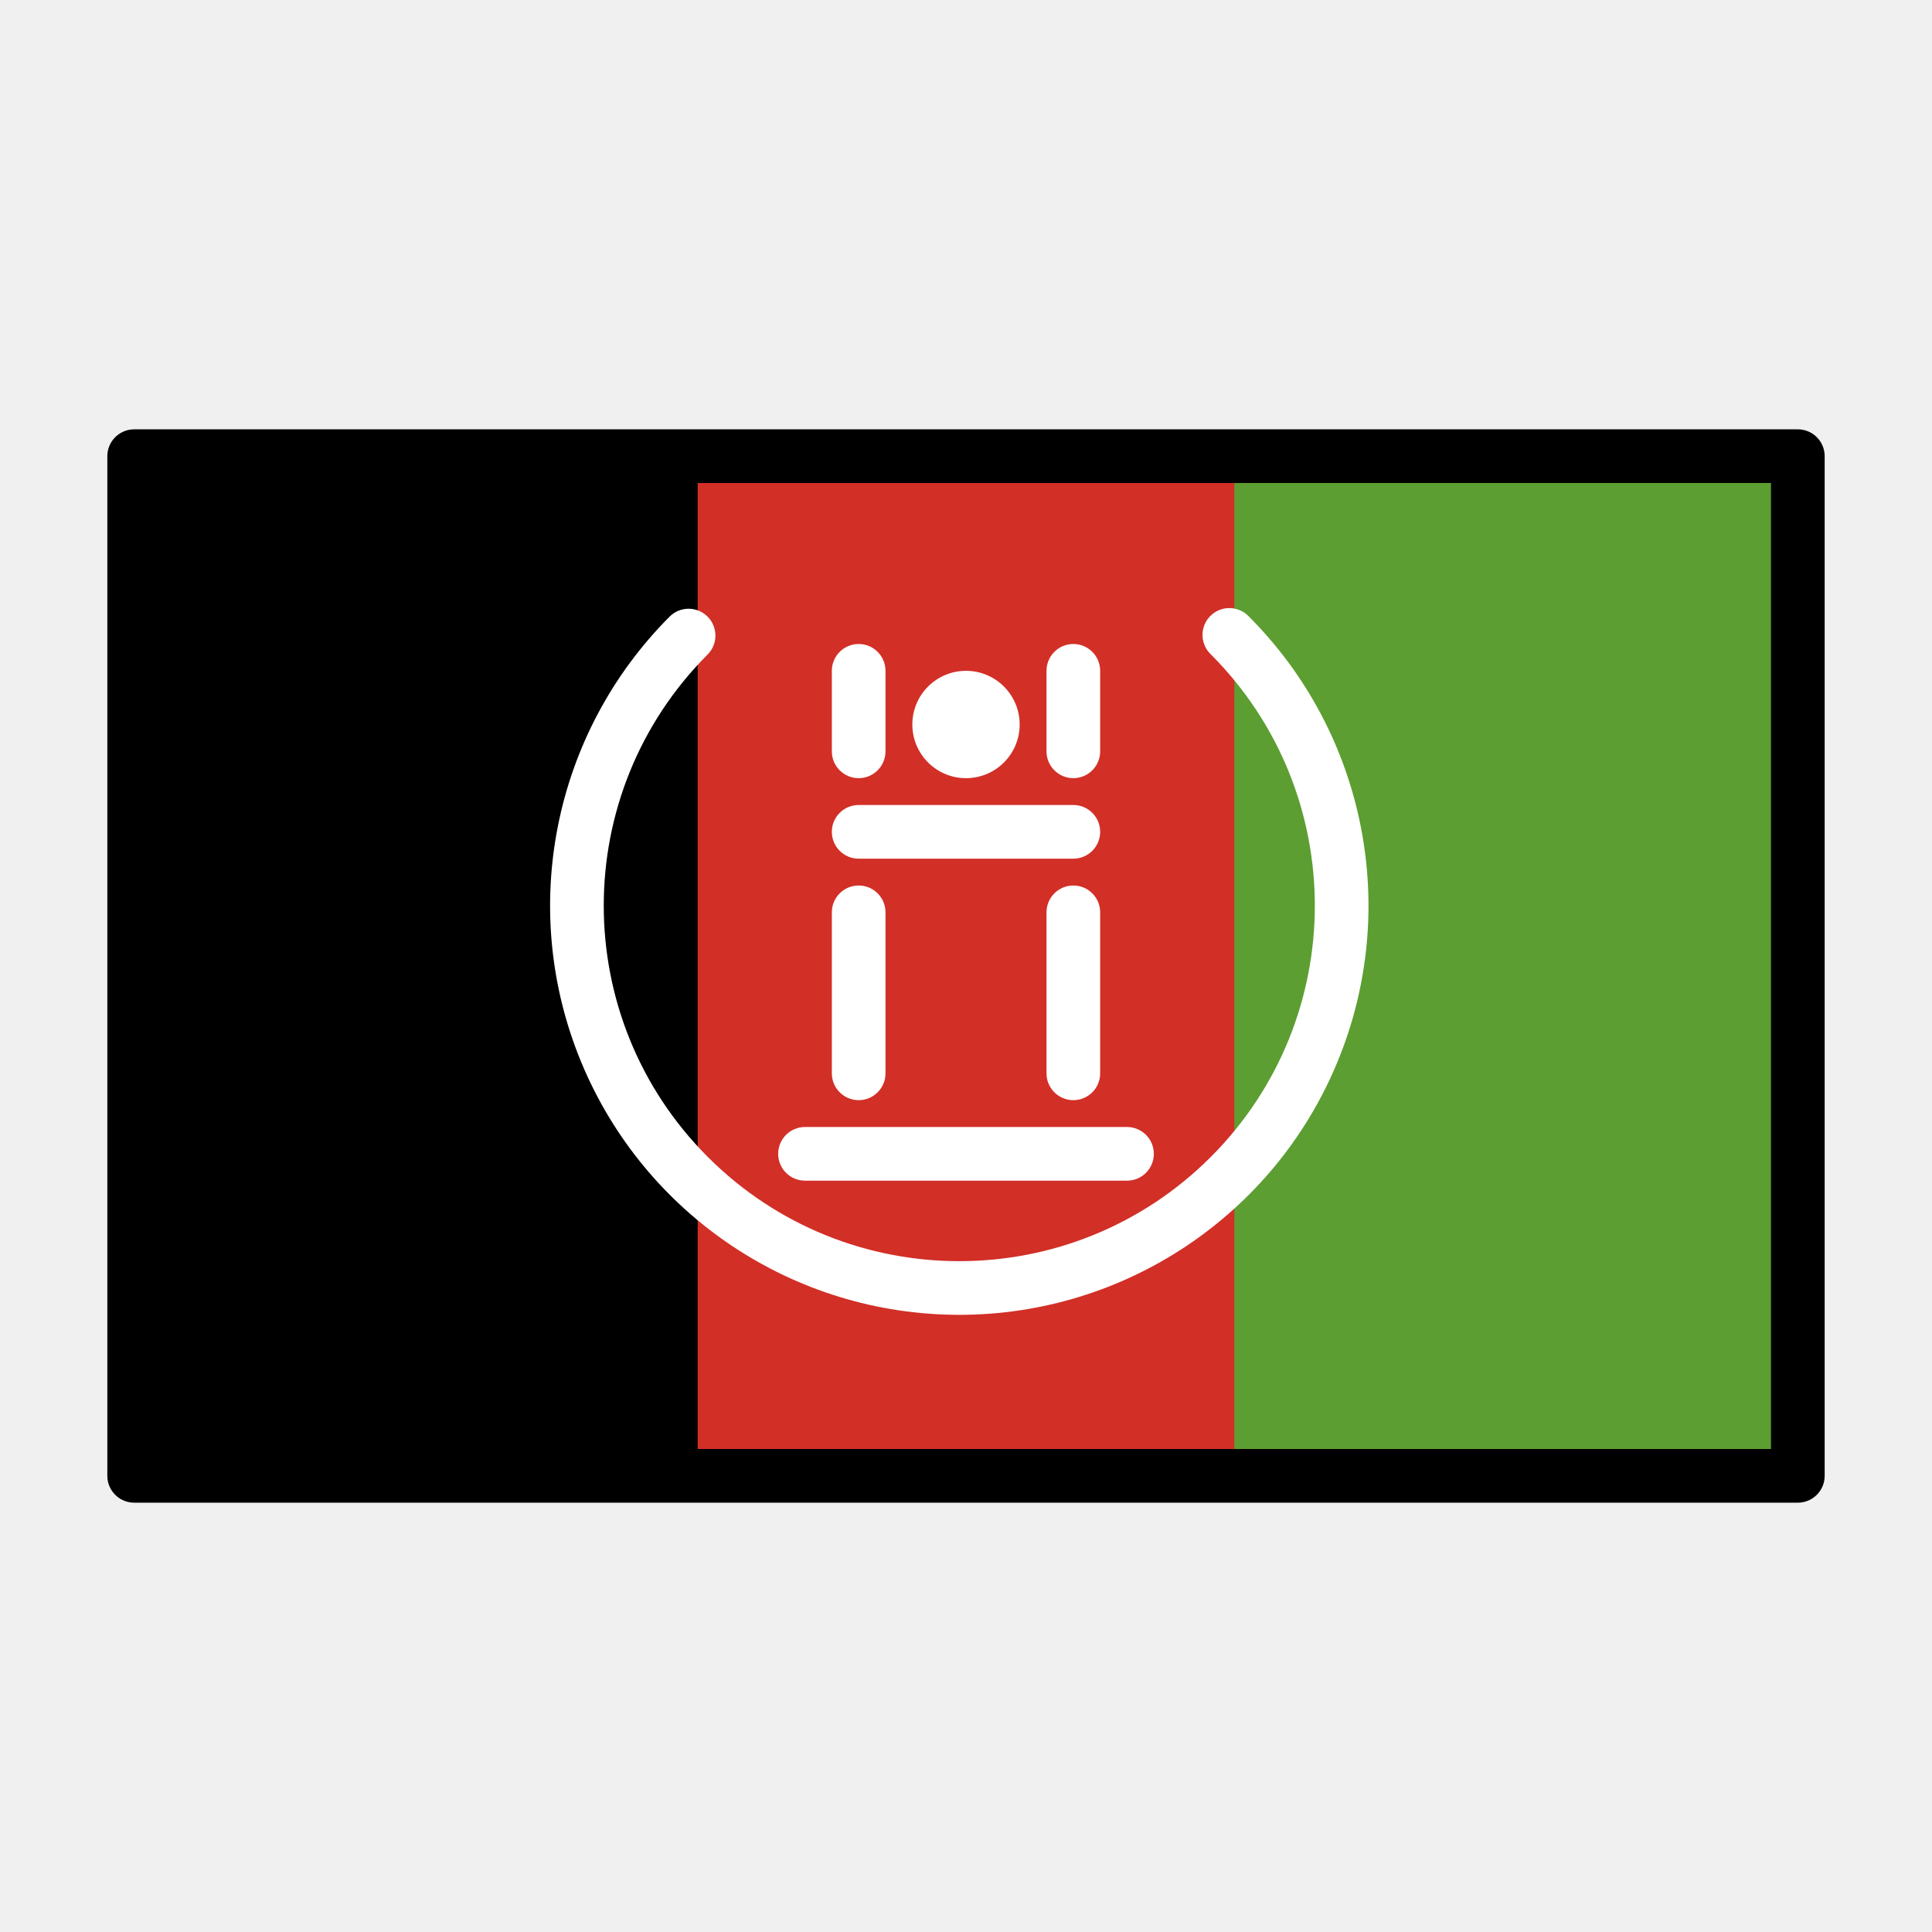
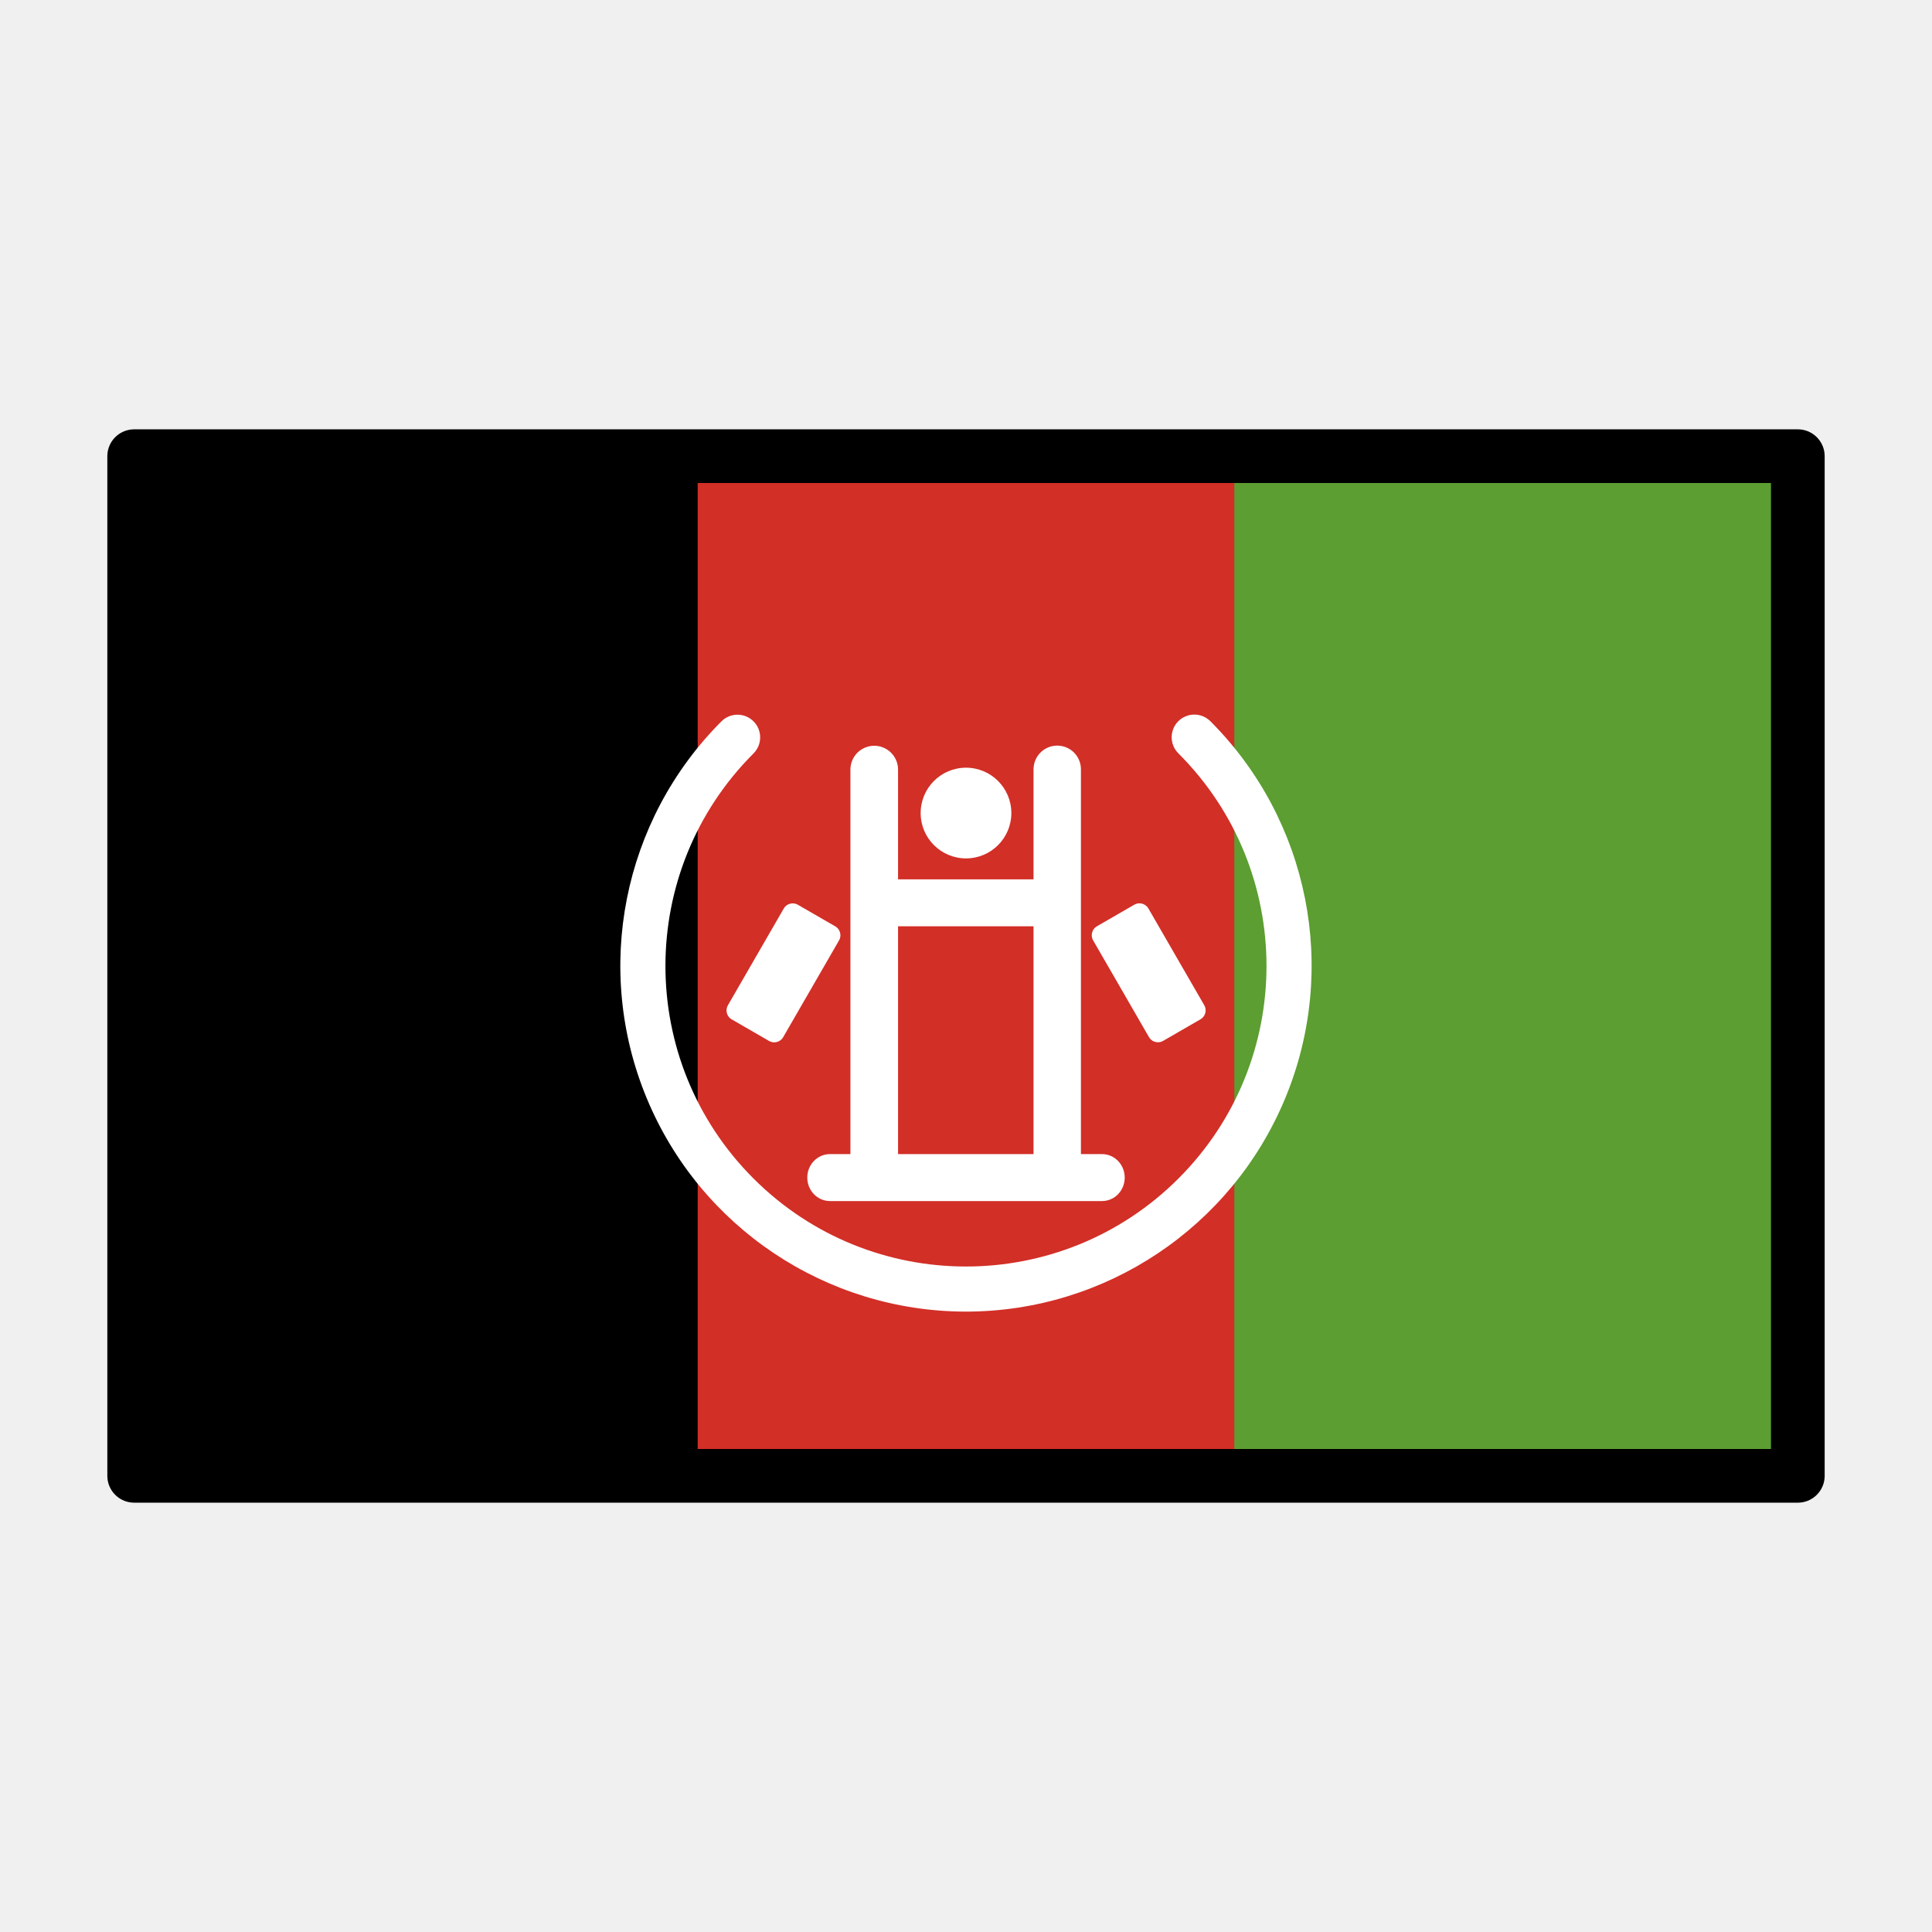
<svg xmlns="http://www.w3.org/2000/svg" id="emoji" viewBox="0 0 72 72">
  <g id="color">
    <rect x="5" y="17" width="62" height="38" fill="#d22f27" />
    <rect x="5" y="17" width="21" height="38" />
    <rect x="46" y="17" width="21" height="38" fill="#5c9e31" />
-     <g>
-       <path fill="#fff" d="M35.75,49A15.25,15.25,0,0,1,24.967,22.967a1,1,0,0,1,1.414,1.414,13.25,13.25,0,1,0,18.738,0,1,1,0,1,1,1.414-1.414A15.25,15.25,0,0,1,35.75,49Z" />
-       <g>
-         <path fill="#fff" d="M40,32H32a1,1,0,0,1,0-2h8a1,1,0,0,1,0,2Z" />
-         <path fill="#fff" d="M32,29a1,1,0,0,1-1-1V25a1,1,0,0,1,2,0v3A1,1,0,0,1,32,29Z" />
-         <path fill="#fff" d="M32,41a1,1,0,0,1-1-1V34a1,1,0,0,1,2,0v6A1,1,0,0,1,32,41Z" />
-         <path fill="#fff" d="M40,29a1,1,0,0,1-1-1V25a1,1,0,0,1,2,0v3A1,1,0,0,1,40,29Z" />
-         <path fill="#fff" d="M40,41a1,1,0,0,1-1-1V34a1,1,0,0,1,2,0v6A1,1,0,0,1,40,41Z" />
-         <circle cx="36" cy="27" r="2" fill="#fff" />
-       </g>
-       <path fill="#fff" d="M42,44H30a1,1,0,0,1,0-2H42a1,1,0,0,1,0,2Z" />
-     </g>
+     <path fill="#fff" stroke-width="0.845" d="m36 48.88a12.89 12.89 0 0 1-9.111-22 0.845 0.845 0 0 1 1.195 1.195 11.2 11.2 0 1 0 15.83 0 0.845 0.845 0 1 1 1.195-1.195 12.89 12.89 0 0 1-9.111 22z" />
+     <path fill="#fff" stroke-width="0.86" d="m39.38 34.52h-6.76a0.845 0.875 0 0 1 0-1.75h6.76a0.845 0.875 0 0 1 0 1.75z" />
+     <circle cx="36" cy="30.3" r="1.69" fill="#fff" stroke-width="0.845" />
+     <path fill="#fff" stroke-width="0.86" d="m41.07 44.76h-10.14a0.845 0.875 0 0 1 0-1.75h10.14a0.845 0.875 0 0 1 0 1.75z" />
+     <path fill-opacity="0.122" stroke="#fff" stroke-linecap="round" stroke-linejoin="round" stroke-width="1.775" d="m32.58 28.68v15.07" />
+     <path fill-opacity="0.122" stroke="#fff" stroke-linecap="round" stroke-linejoin="round" stroke-width="1.766" d="m39.4 28.67v14.91" />
+     <rect x="-18.88" y="42.61" width="4.161" height="1.607" transform="rotate(-60)" fill="#fff" fill-rule="evenodd" stroke="#fff" stroke-linecap="round" stroke-linejoin="round" stroke-width="0.771" paint-order="normal" />
+     <rect x="50.72" y="-19.75" width="4.161" height="1.607" transform="rotate(60)" fill="#fff" fill-rule="evenodd" stroke="#fff" stroke-linecap="round" stroke-linejoin="round" stroke-width="0.771" paint-order="normal" />
  </g>
  <g id="line">
    <rect x="5" y="17" width="62" height="38" fill="none" stroke="#000" stroke-linecap="round" stroke-linejoin="round" stroke-width="2" />
  </g>
</svg>
